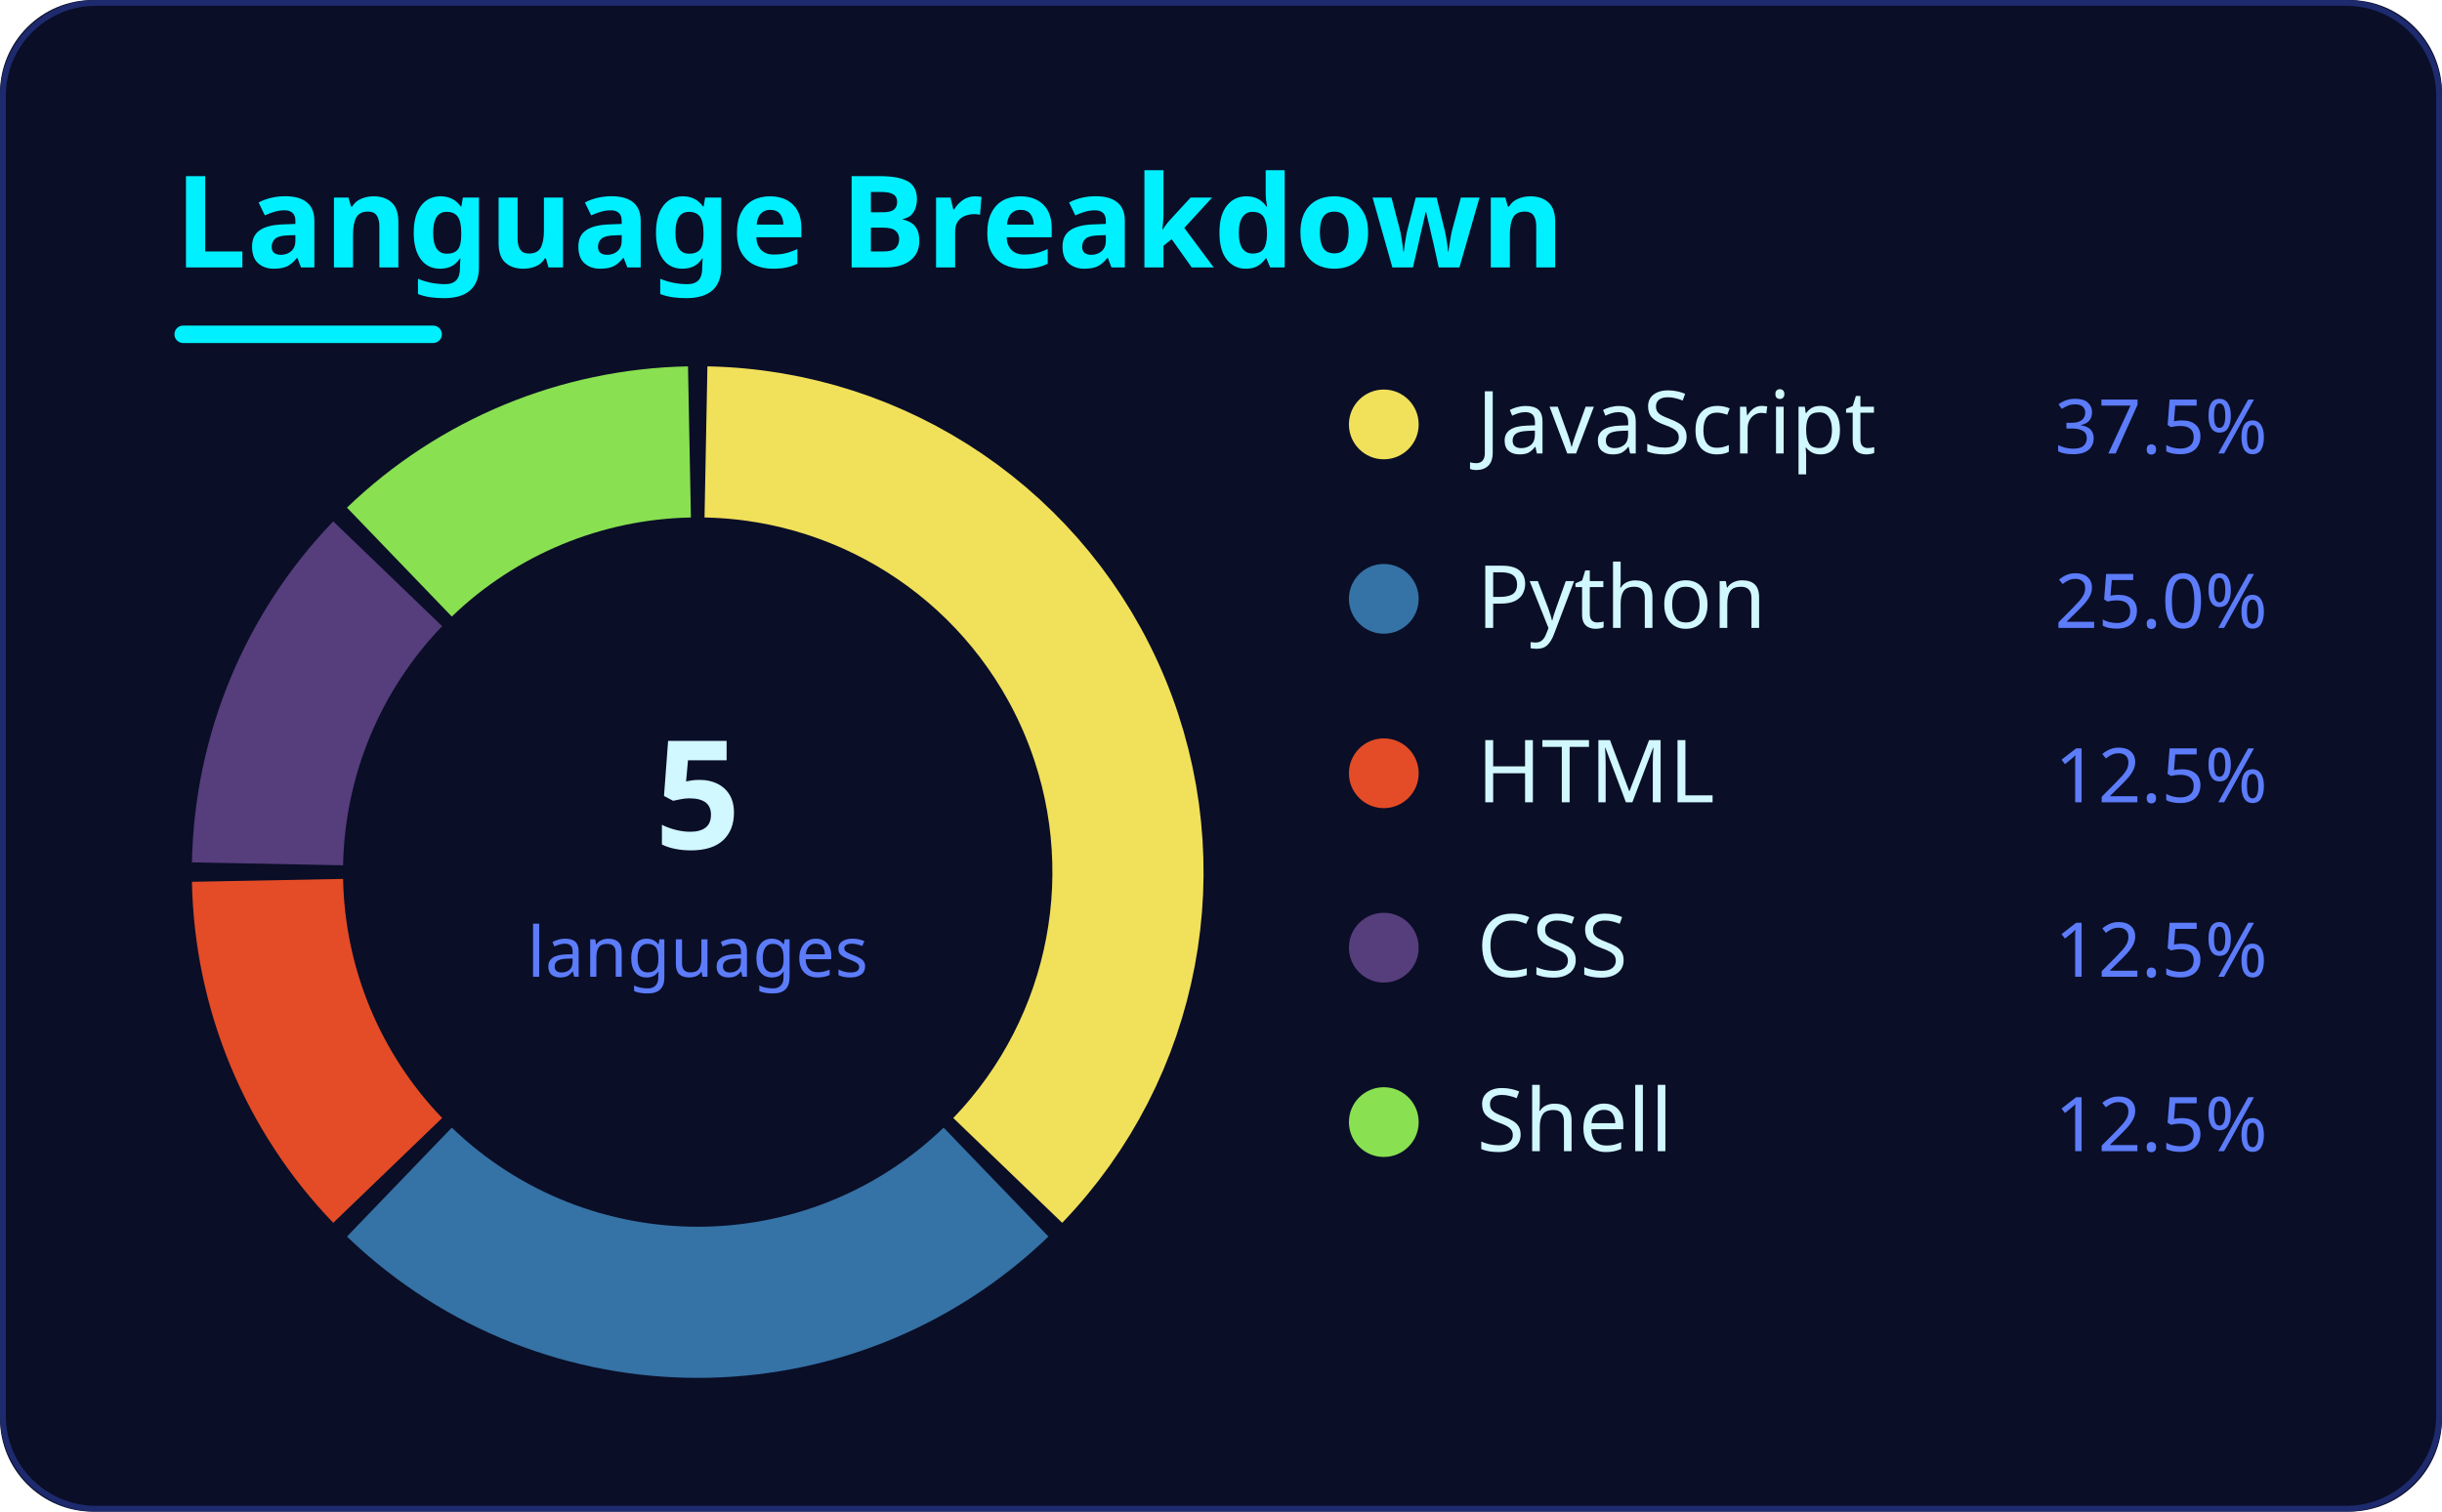
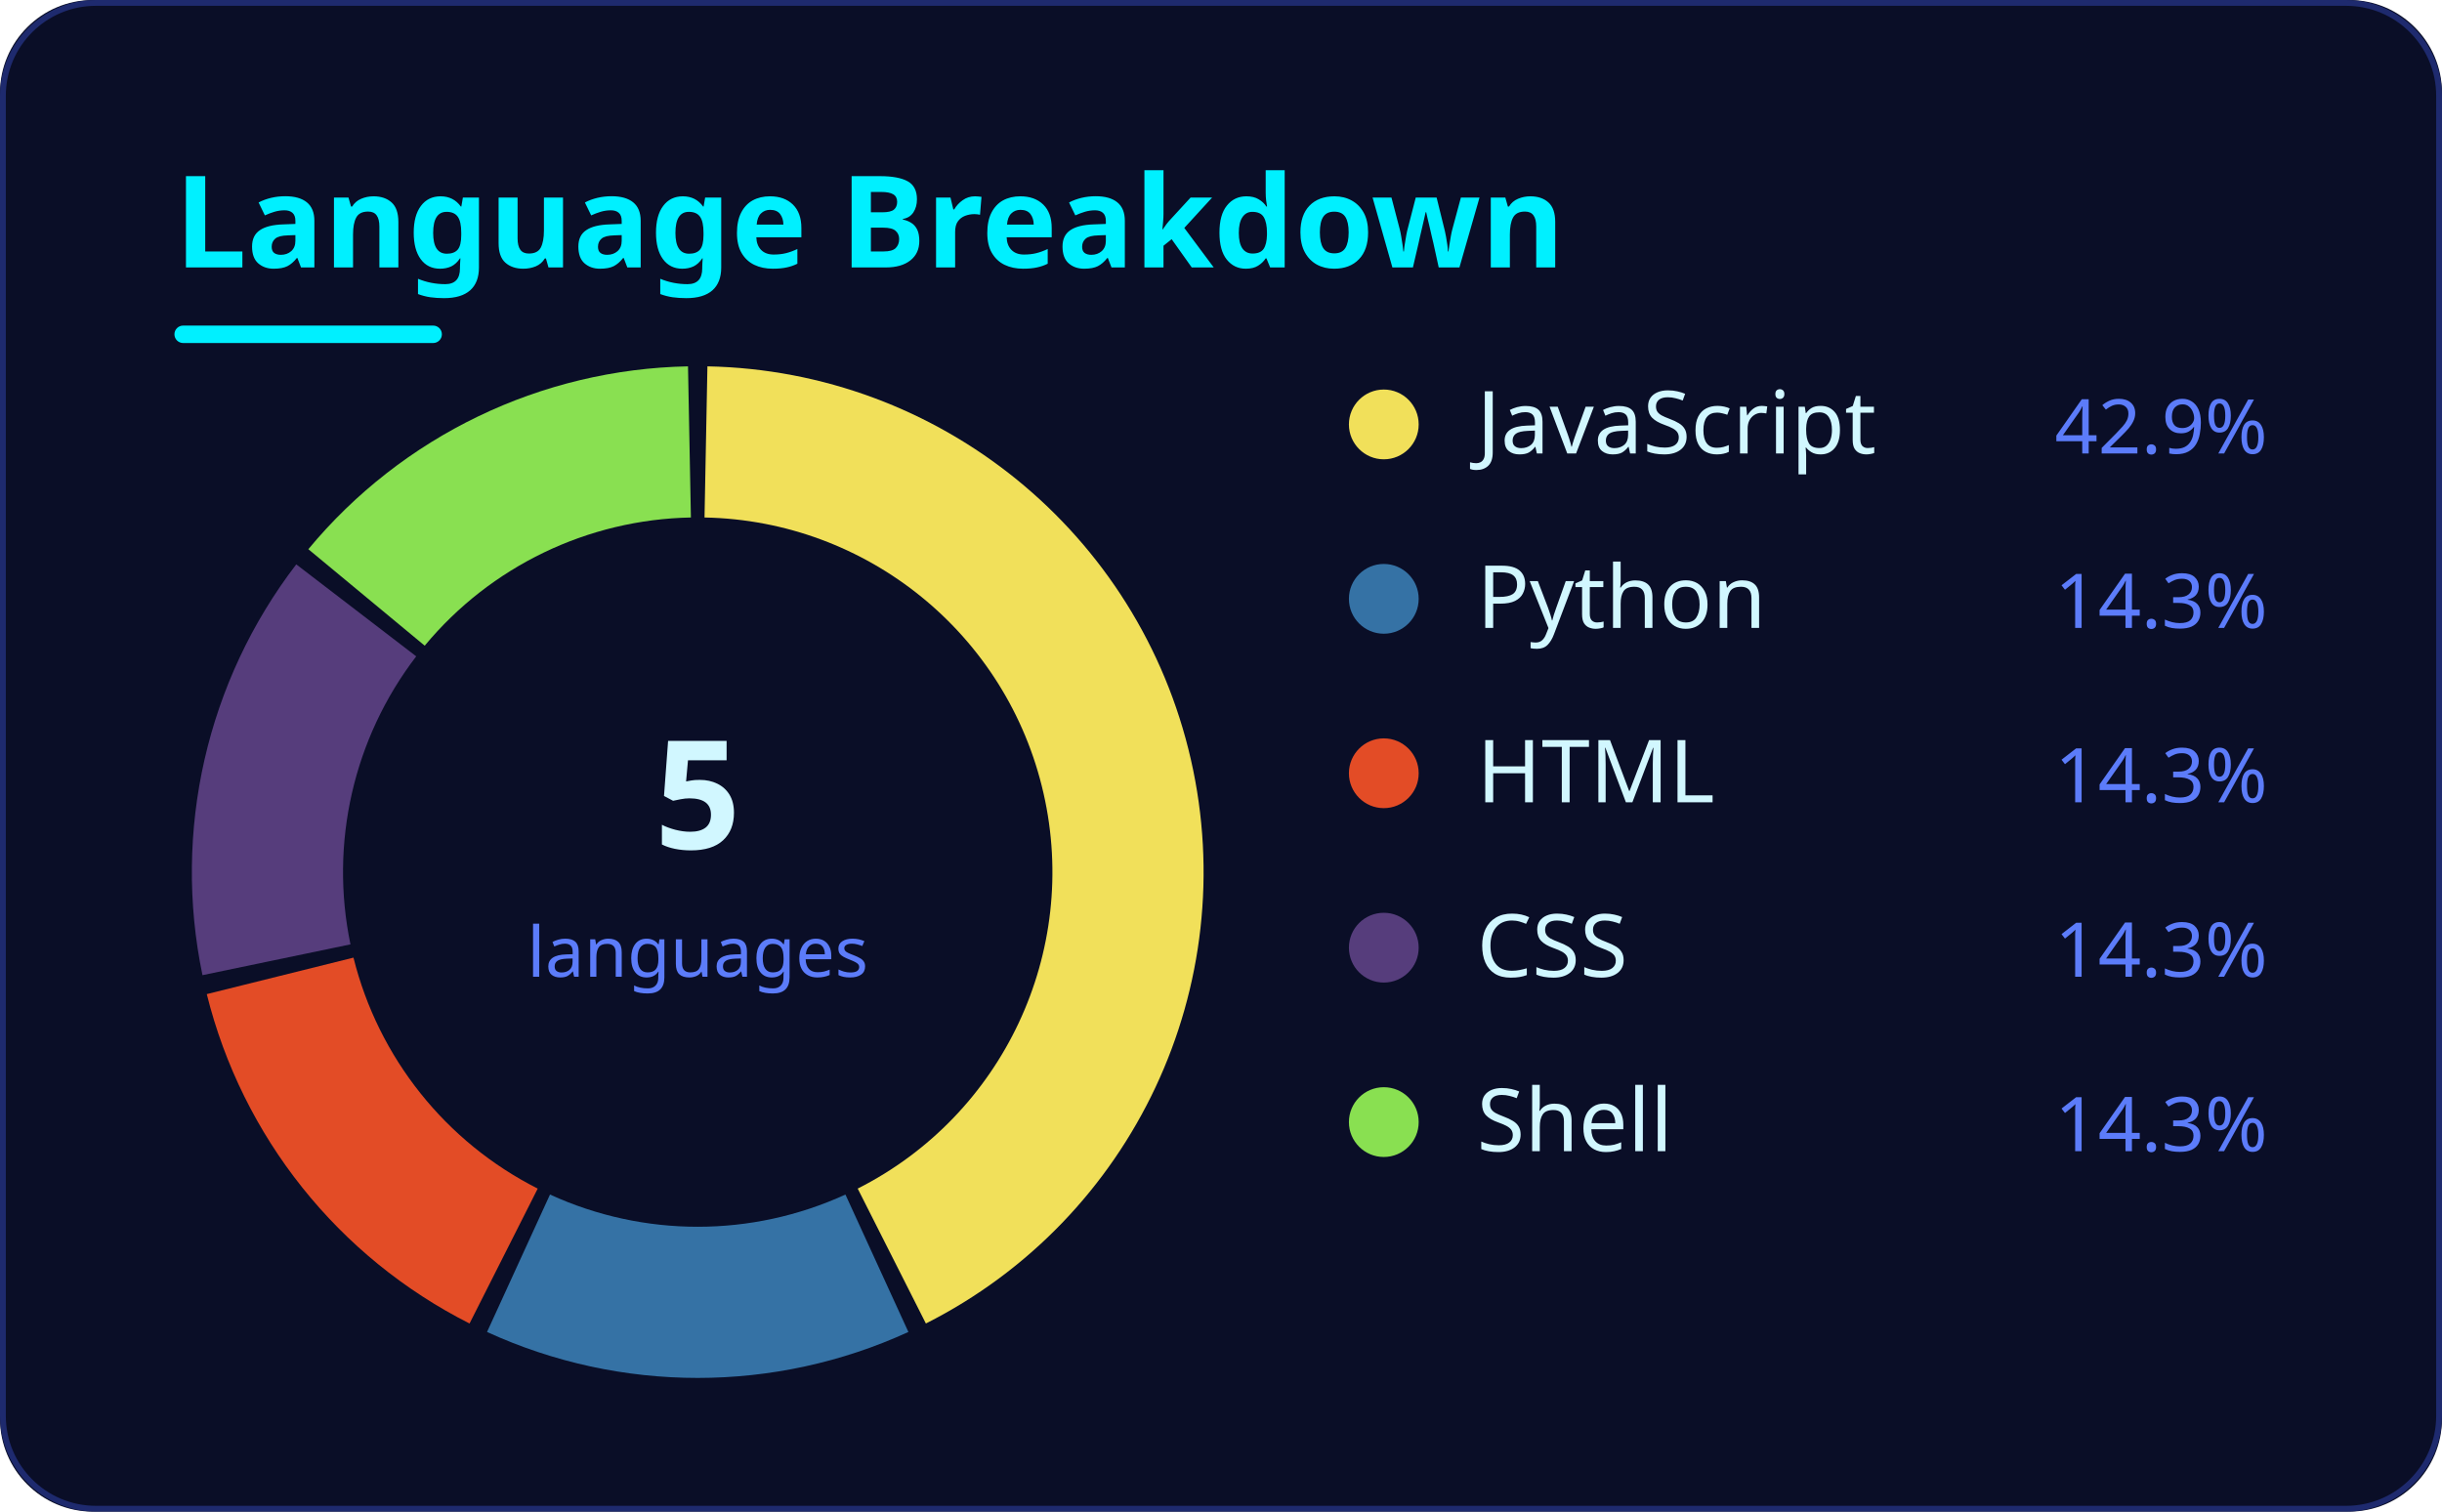
<svg xmlns="http://www.w3.org/2000/svg" width="420" height="260" viewBox="0 0 420 260" fill="none" role="img">
  <style>
-     .bar-fill { transform-origin: left center; animation: gg-grow 0.9s ease-out; }
-     .vbar { transform-origin: center bottom; animation: gg-rise 0.9s ease-out; }
-     .gg-seg { animation: gg-fade 0.8s ease-out; }
-     .gg-ring { animation: gg-fade 1s ease-out; }
+     .bar-fill { transform-box: fill-box; transform-origin: left center; animation: gg-grow 0.9s ease-out backwards; }
+     .vbar { transform-box: fill-box; transform-origin: center bottom; animation: gg-rise 0.9s ease-out backwards; }
+     .gg-seg { animation: gg-fade 0.8s ease-out backwards; }
+     .gg-ring { animation: gg-fade 1s ease-out backwards; }
    @keyframes gg-grow { from { transform: scaleX(0); } }
    @keyframes gg-rise { from { transform: scaleY(0); } }
    @keyframes gg-fade { from { opacity: 0.15; } }
  </style>
  <rect width="420" height="260" rx="16" fill="#0a0e27" />
  <rect x="0.5" y="0.5" width="419" height="259" rx="16" fill="none" stroke="#1e2a6e" stroke-width="1" />
  <text x="30" y="46" fill="#00f0ff" font-family="'Segoe UI', Ubuntu, 'Helvetica Neue', Sans-Serif" font-size="22" font-weight="700">Language Breakdown</text>
  <rect x="30" y="56" width="46" height="3" rx="1.5" fill="#00f0ff" />
-   <path class="gg-seg" style="animation-delay:0s" d="M 121.42 76.01 A 74 74 0 0 1 173.32 201.31" stroke="#f1e05a" stroke-width="26" fill="none" stroke-linecap="butt" />
-   <path class="gg-seg" style="animation-delay:0.08s" d="M 171.31 203.32 A 74 74 0 0 1 68.69 203.32" stroke="#3572A5" stroke-width="26" fill="none" stroke-linecap="butt" />
-   <path class="gg-seg" style="animation-delay:0.16s" d="M 66.68 201.31 A 74 74 0 0 1 46.01 151.42" stroke="#e34c26" stroke-width="26" fill="none" stroke-linecap="butt" />
-   <path class="gg-seg" style="animation-delay:0.24s" d="M 46.01 148.58 A 74 74 0 0 1 66.68 98.69" stroke="#563d7c" stroke-width="26" fill="none" stroke-linecap="butt" />
-   <path class="gg-seg" style="animation-delay:0.32s" d="M 68.69 96.68 A 74 74 0 0 1 118.58 76.01" stroke="#89e051" stroke-width="26" fill="none" stroke-linecap="butt" />
+   <path class="gg-seg" style="animation-delay:0s" d="M 121.42 76.01 A 74 74 0 0 1 153.38 216.04" stroke="#f1e05a" stroke-width="26" fill="none" stroke-linecap="butt" />
+   <path class="gg-seg" style="animation-delay:0.08s" d="M 150.82 217.28 A 74 74 0 0 1 89.18 217.28" stroke="#3572A5" stroke-width="26" fill="none" stroke-linecap="butt" />
+   <path class="gg-seg" style="animation-delay:0.16s" d="M 86.62 216.04 A 74 74 0 0 1 48.18 167.85" stroke="#e34c26" stroke-width="26" fill="none" stroke-linecap="butt" />
+   <path class="gg-seg" style="animation-delay:0.24s" d="M 47.55 165.08 A 74 74 0 0 1 61.27 104.98" stroke="#563d7c" stroke-width="26" fill="none" stroke-linecap="butt" />
+   <path class="gg-seg" style="animation-delay:0.32s" d="M 63.04 102.76 A 74 74 0 0 1 118.58 76.01" stroke="#89e051" stroke-width="26" fill="none" stroke-linecap="butt" />
  <text x="120" y="146" text-anchor="middle" fill="#d1f7ff" font-family="'Segoe UI', Ubuntu, 'Helvetica Neue', Sans-Serif" font-size="26" font-weight="700">5</text>
  <text x="120" y="168" text-anchor="middle" fill="#5c7cfa" font-family="'Segoe UI', Ubuntu, 'Helvetica Neue', Sans-Serif" font-size="12">languages</text>
  <circle cx="238" cy="73" r="6" fill="#f1e05a" />
  <text x="254" y="78" fill="#d1f7ff" font-family="'Segoe UI', Ubuntu, 'Helvetica Neue', Sans-Serif" font-size="15">JavaScript</text>
-   <text x="390" y="78" text-anchor="end" fill="#5c7cfa" font-family="'Segoe UI', Ubuntu, 'Helvetica Neue', Sans-Serif" font-size="13">37.5%</text>
+   <text x="390" y="78" text-anchor="end" fill="#5c7cfa" font-family="'Segoe UI', Ubuntu, 'Helvetica Neue', Sans-Serif" font-size="13">42.9%</text>
  <circle cx="238" cy="103" r="6" fill="#3572A5" />
  <text x="254" y="108" fill="#d1f7ff" font-family="'Segoe UI', Ubuntu, 'Helvetica Neue', Sans-Serif" font-size="15">Python</text>
-   <text x="390" y="108" text-anchor="end" fill="#5c7cfa" font-family="'Segoe UI', Ubuntu, 'Helvetica Neue', Sans-Serif" font-size="13">25.0%</text>
+   <text x="390" y="108" text-anchor="end" fill="#5c7cfa" font-family="'Segoe UI', Ubuntu, 'Helvetica Neue', Sans-Serif" font-size="13">14.3%</text>
  <circle cx="238" cy="133" r="6" fill="#e34c26" />
  <text x="254" y="138" fill="#d1f7ff" font-family="'Segoe UI', Ubuntu, 'Helvetica Neue', Sans-Serif" font-size="15">HTML</text>
-   <text x="390" y="138" text-anchor="end" fill="#5c7cfa" font-family="'Segoe UI', Ubuntu, 'Helvetica Neue', Sans-Serif" font-size="13">12.5%</text>
+   <text x="390" y="138" text-anchor="end" fill="#5c7cfa" font-family="'Segoe UI', Ubuntu, 'Helvetica Neue', Sans-Serif" font-size="13">14.3%</text>
  <circle cx="238" cy="163" r="6" fill="#563d7c" />
  <text x="254" y="168" fill="#d1f7ff" font-family="'Segoe UI', Ubuntu, 'Helvetica Neue', Sans-Serif" font-size="15">CSS</text>
-   <text x="390" y="168" text-anchor="end" fill="#5c7cfa" font-family="'Segoe UI', Ubuntu, 'Helvetica Neue', Sans-Serif" font-size="13">12.5%</text>
+   <text x="390" y="168" text-anchor="end" fill="#5c7cfa" font-family="'Segoe UI', Ubuntu, 'Helvetica Neue', Sans-Serif" font-size="13">14.3%</text>
  <circle cx="238" cy="193" r="6" fill="#89e051" />
  <text x="254" y="198" fill="#d1f7ff" font-family="'Segoe UI', Ubuntu, 'Helvetica Neue', Sans-Serif" font-size="15">Shell</text>
-   <text x="390" y="198" text-anchor="end" fill="#5c7cfa" font-family="'Segoe UI', Ubuntu, 'Helvetica Neue', Sans-Serif" font-size="13">12.5%</text>
+   <text x="390" y="198" text-anchor="end" fill="#5c7cfa" font-family="'Segoe UI', Ubuntu, 'Helvetica Neue', Sans-Serif" font-size="13">14.3%</text>
</svg>
